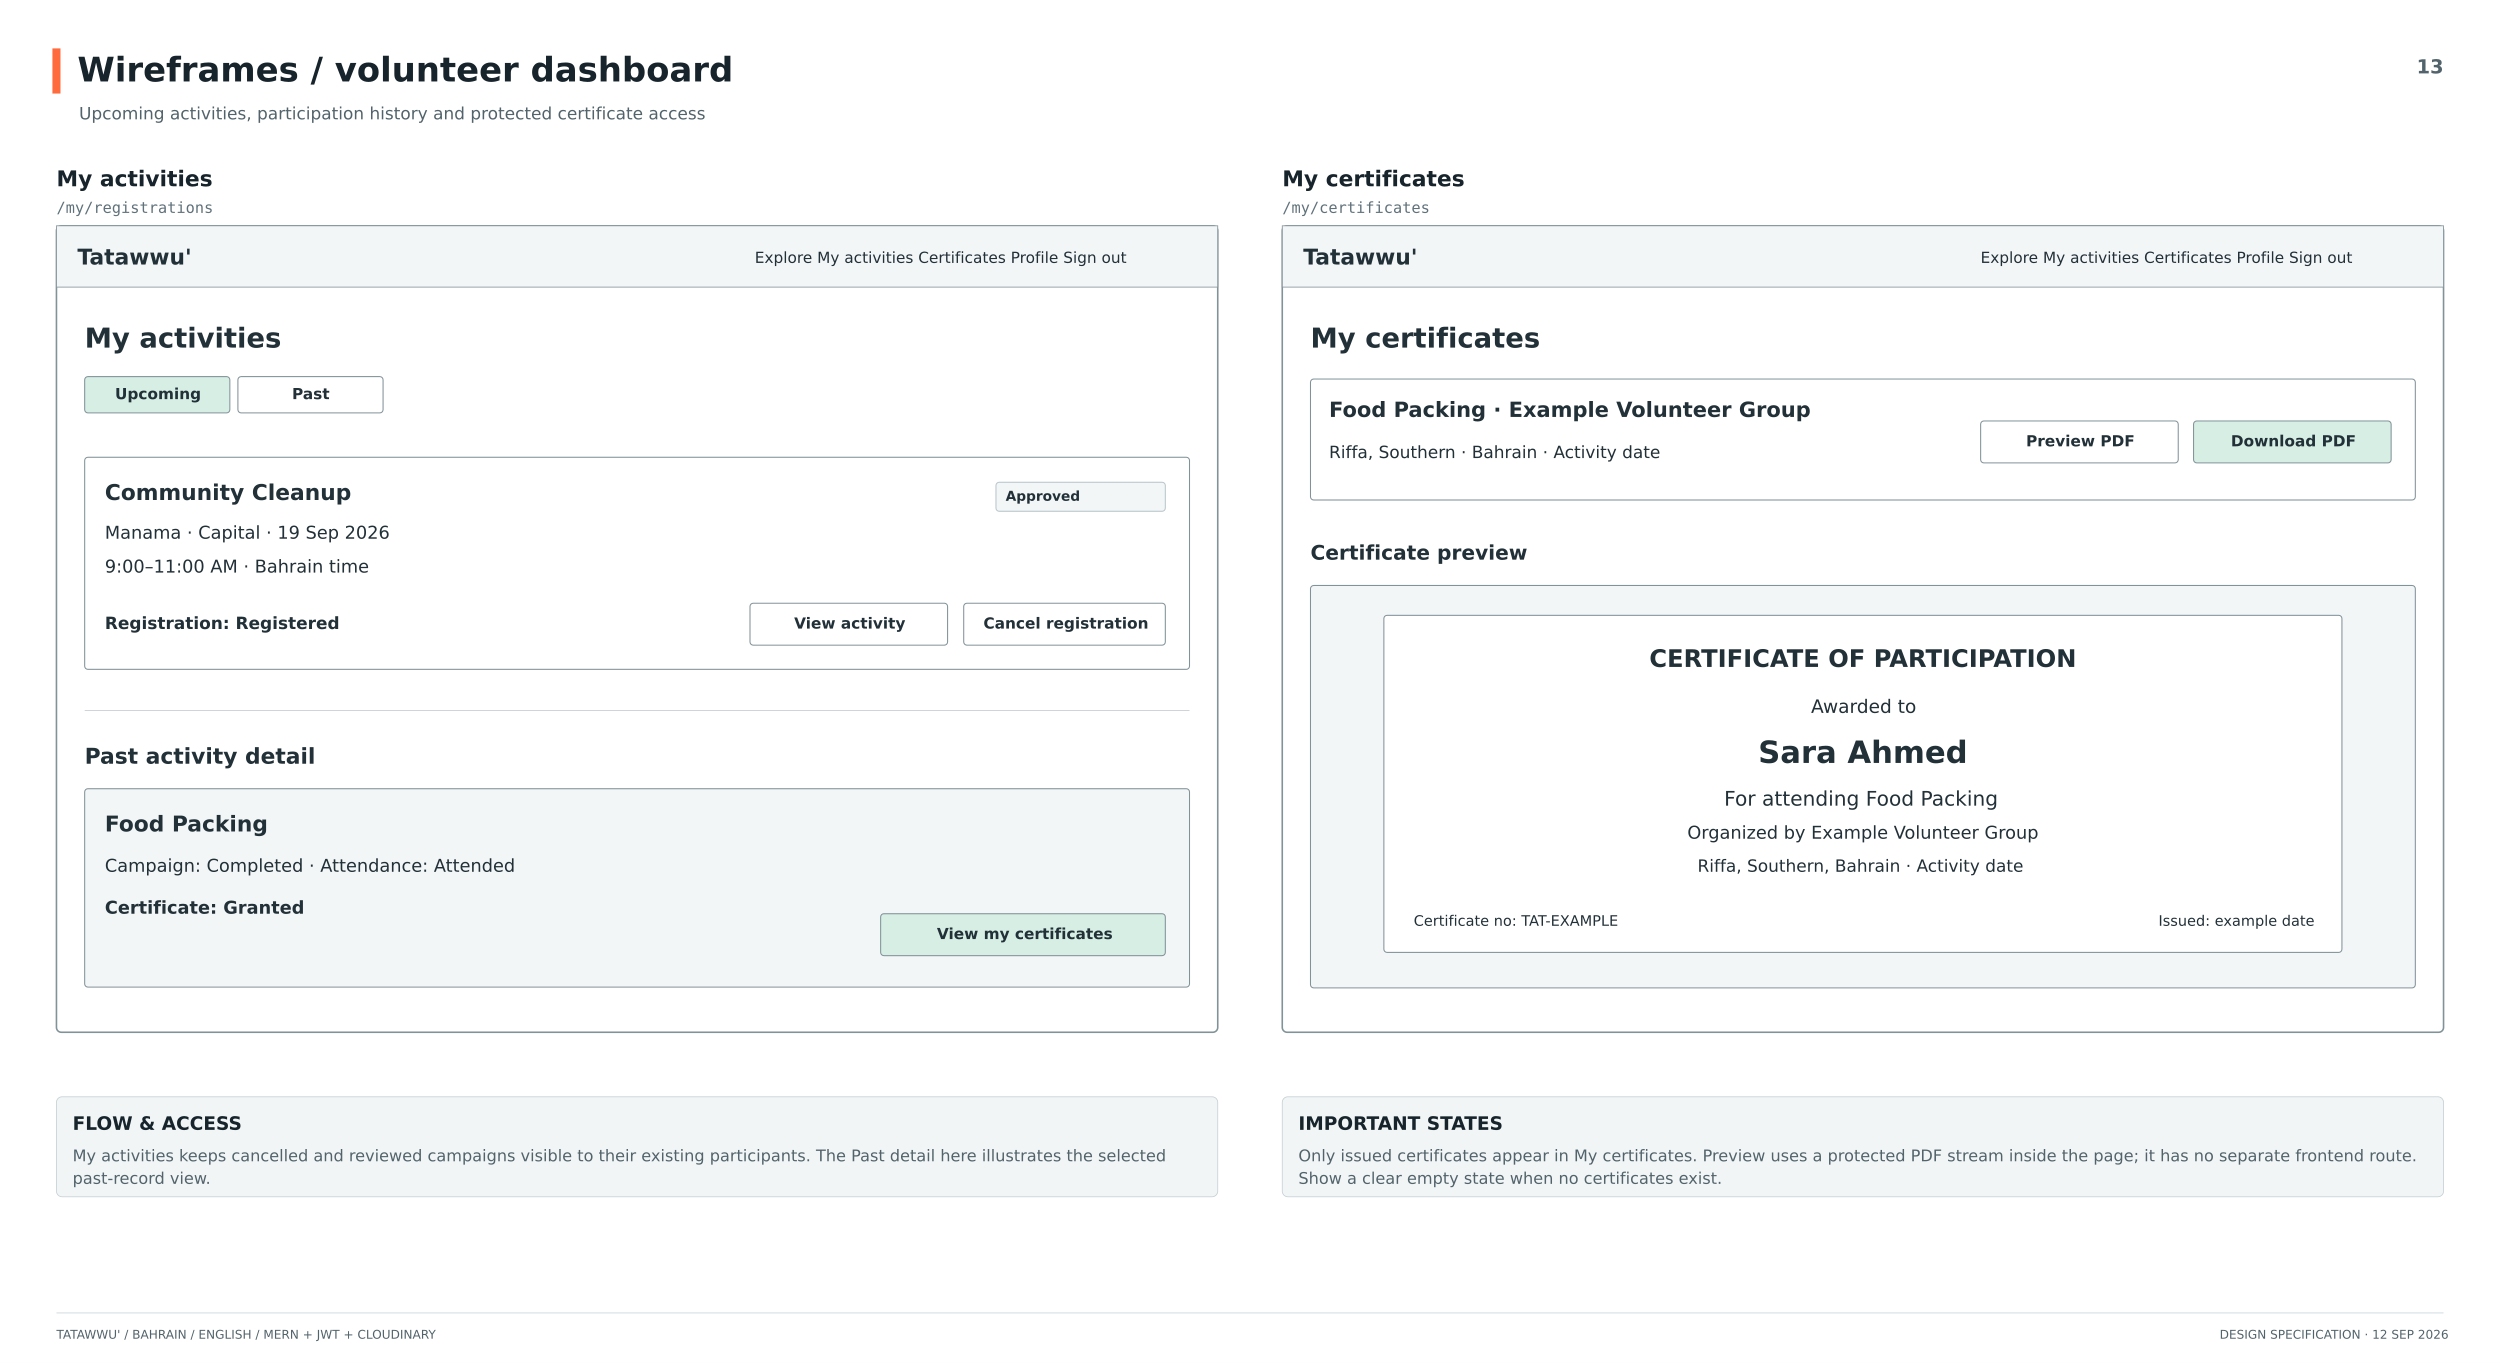
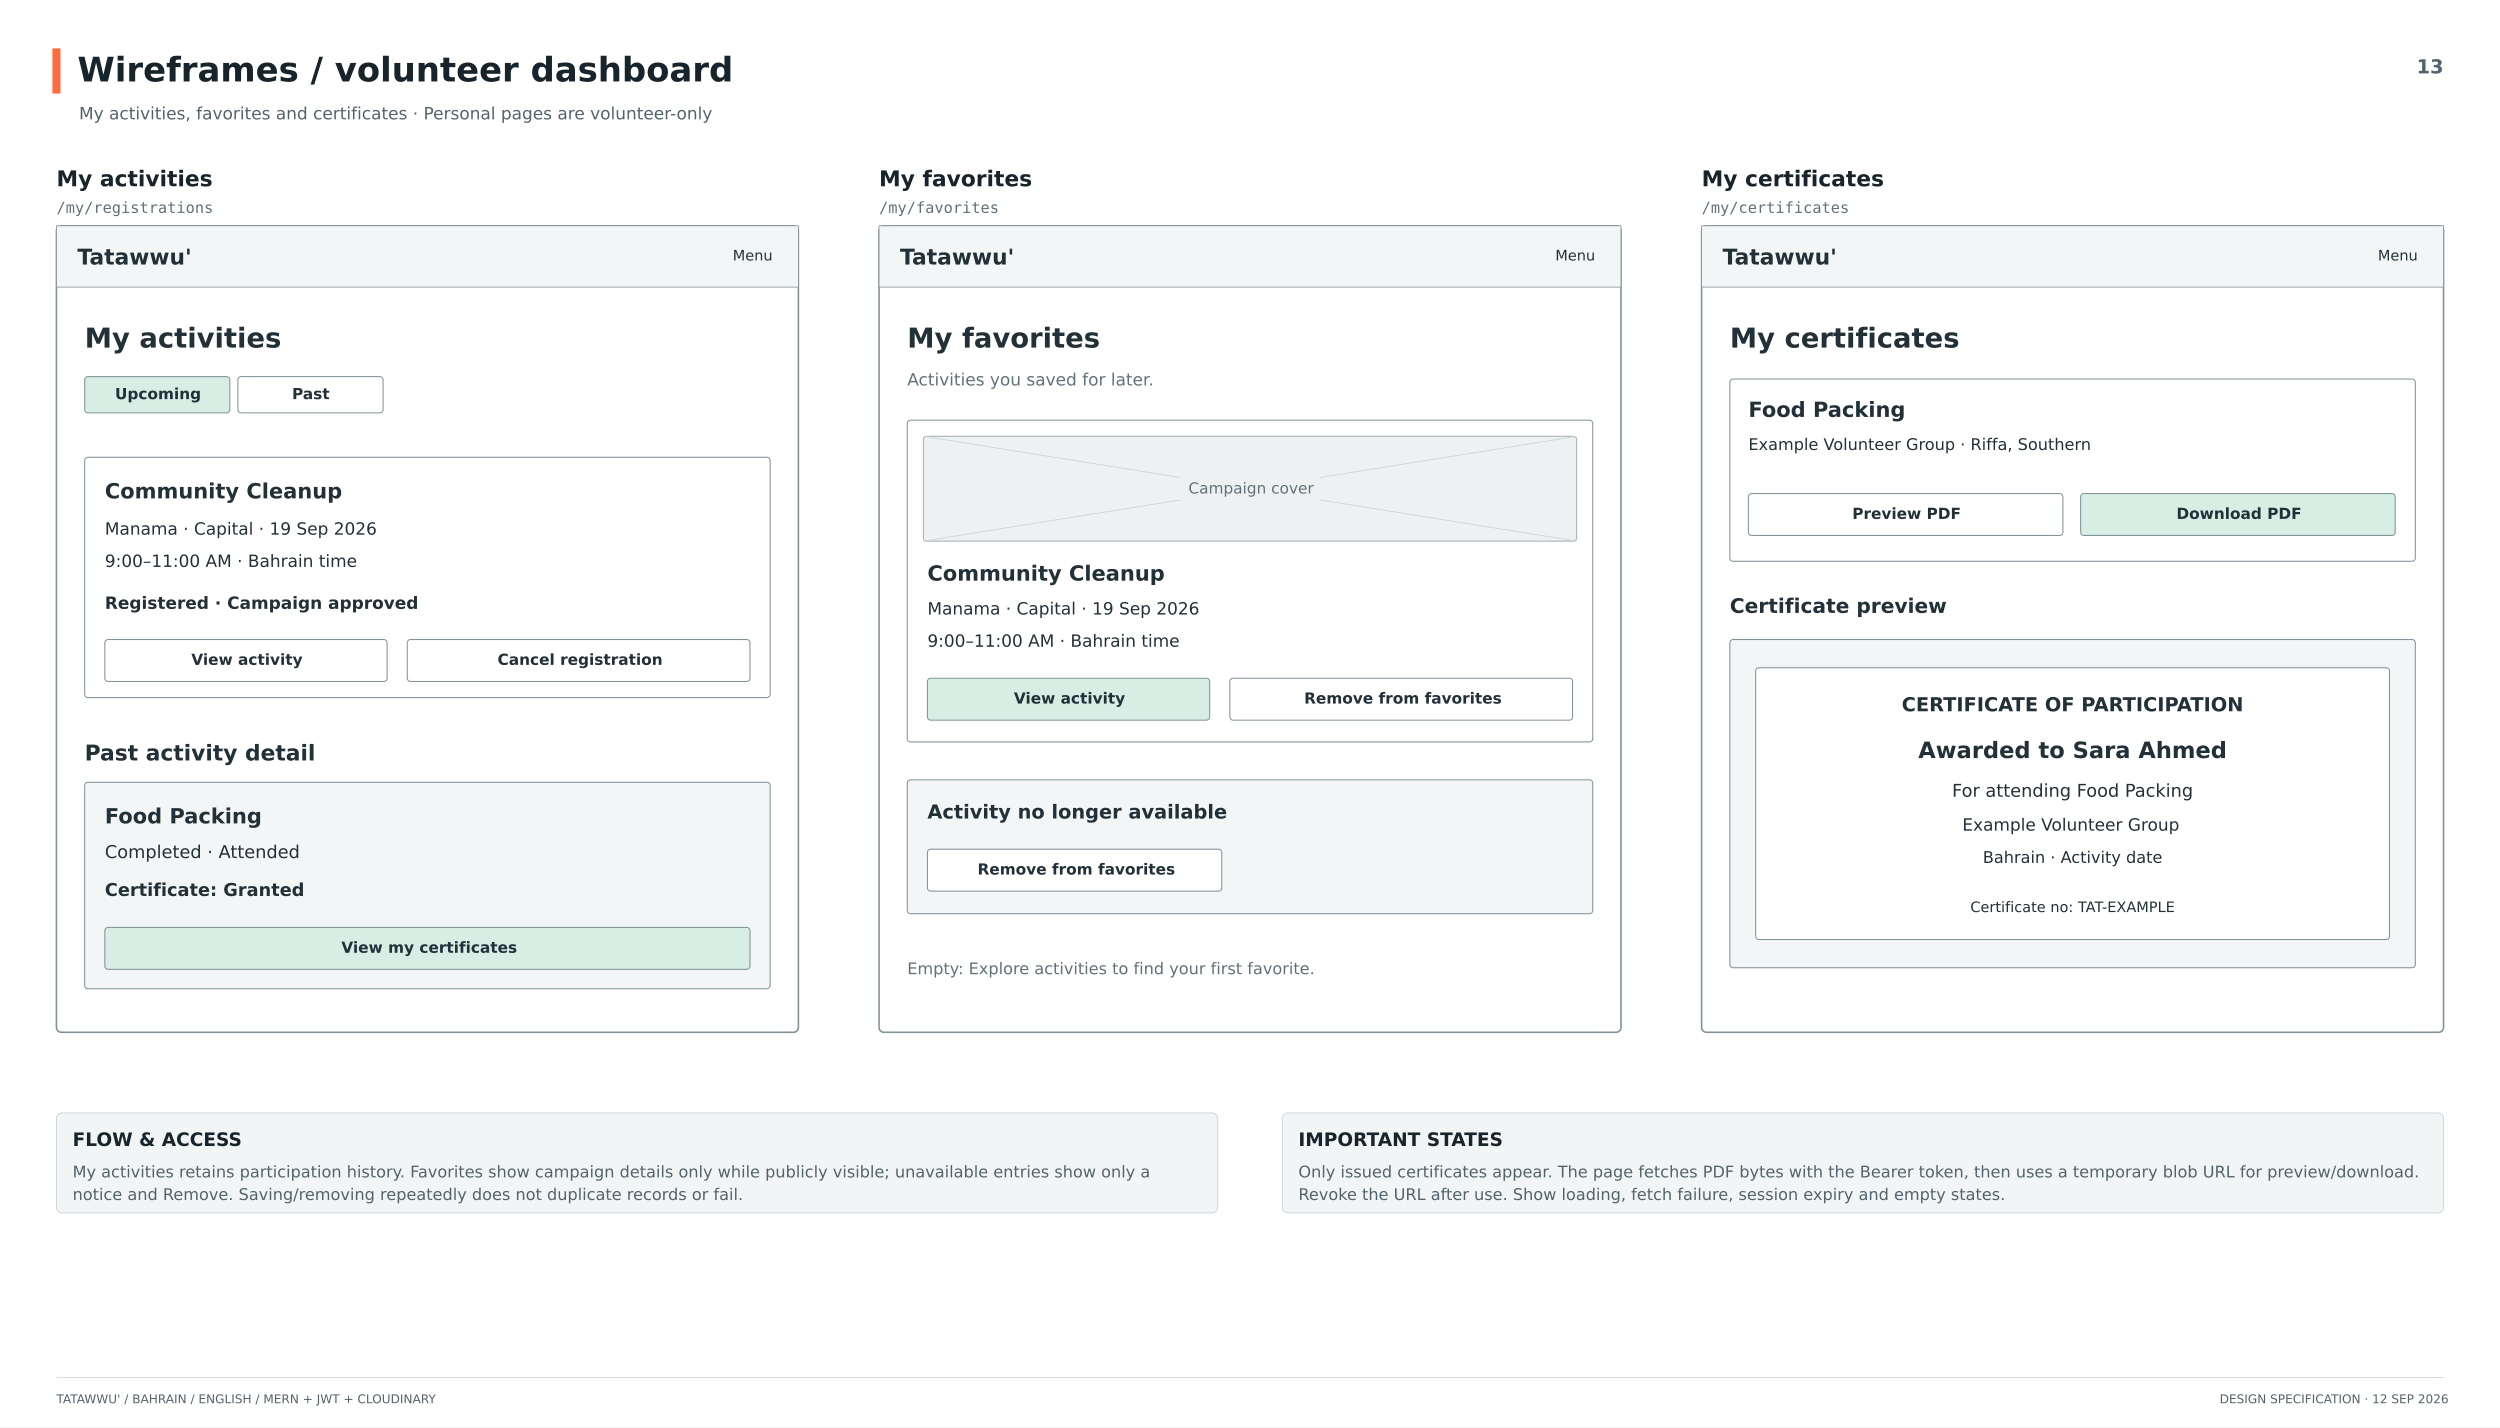
- <svg xmlns="http://www.w3.org/2000/svg" width="3100" height="1690" viewBox="0 0 3100 1690">
+ <svg xmlns="http://www.w3.org/2000/svg" width="3100" height="1770" viewBox="0 0 3100 1770">
  <rect width="100%" height="100%" fill="#ffffff" />
  <rect x="65" y="60" width="10" height="56" rx="0" fill="#ff6b3d" stroke="none" stroke-width="1" />
  <text x="96.00" y="101.00" font-family="DejaVu Sans, Arial, sans-serif" font-size="42" font-weight="700" fill="#17242b">Wireframes / volunteer dashboard</text>
-   <text x="98.00" y="148.00" font-family="DejaVu Sans, Arial, sans-serif" font-size="21" font-weight="400" fill="#52636b">Upcoming activities, participation history and protected certificate access</text>
+   <text x="98.00" y="148.00" font-family="DejaVu Sans, Arial, sans-serif" font-size="21" font-weight="400" fill="#52636b">My activities, favorites and certificates · Personal pages are volunteer-only</text>
  <text x="2996.60" y="91.00" font-family="DejaVu Sans, Arial, sans-serif" font-size="24" font-weight="700" fill="#52636b">13</text>
-   <polyline points="70,1628 3030,1628" fill="none" stroke="#c8d2d7" stroke-width="1" stroke-linejoin="round" />
-   <text x="70.00" y="1660.00" font-family="DejaVu Sans, Arial, sans-serif" font-size="15" font-weight="400" fill="#52636b">TATAWWU'  /  BAHRAIN  /  ENGLISH  /  MERN + JWT + CLOUDINARY</text>
-   <text x="2752.36" y="1660.00" font-family="DejaVu Sans, Arial, sans-serif" font-size="15" font-weight="400" fill="#52636b">DESIGN SPECIFICATION · 12 SEP 2026</text>
+   <polyline points="70,1708 3030,1708" fill="none" stroke="#c8d2d7" stroke-width="1" stroke-linejoin="round" />
+   <text x="70.00" y="1740.00" font-family="DejaVu Sans, Arial, sans-serif" font-size="15" font-weight="400" fill="#52636b">TATAWWU'  /  BAHRAIN  /  ENGLISH  /  MERN + JWT + CLOUDINARY</text>
+   <text x="2752.36" y="1740.00" font-family="DejaVu Sans, Arial, sans-serif" font-size="15" font-weight="400" fill="#52636b">DESIGN SPECIFICATION · 12 SEP 2026</text>
  <text x="70.00" y="231.00" font-family="DejaVu Sans, Arial, sans-serif" font-size="27" font-weight="700" fill="#17242b">My activities</text>
  <text x="70.00" y="264.00" font-family="DejaVu Sans Mono, monospace" font-size="19" font-weight="400" fill="#60717a">/my/registrations</text>
-   <rect x="70" y="280" width="1440" height="1000" rx="6" fill="#ffffff" stroke="#829299" stroke-width="2" />
-   <rect x="70" y="280" width="1440" height="76" rx="0" fill="#f3f6f7" stroke="#829299" stroke-width="1" />
+   <rect x="70" y="280" width="920" height="1000" rx="6" fill="#ffffff" stroke="#829299" stroke-width="2" />
+   <rect x="70" y="280" width="920" height="76" rx="0" fill="#f3f6f7" stroke="#829299" stroke-width="1" />
  <text x="96.00" y="328.00" font-family="DejaVu Sans, Arial, sans-serif" font-size="27" font-weight="700" fill="#223038">Tatawwu'</text>
-   <text x="935.91" y="326.00" font-family="DejaVu Sans, Arial, sans-serif" font-size="19" font-weight="400" fill="#223038">Explore     My activities     Certificates     Profile     Sign out</text>
+   <text x="908.58" y="323.00" font-family="DejaVu Sans, Arial, sans-serif" font-size="18" font-weight="400" fill="#223038">Menu</text>
  <text x="105.00" y="431.00" font-family="DejaVu Sans, Arial, sans-serif" font-size="34" font-weight="700" fill="#223038">My activities</text>
  <rect x="105" y="467" width="180" height="45" rx="4" fill="#d6eee3" stroke="#829299" stroke-width="1.3" />
  <text x="142.55" y="494.96" font-family="DejaVu Sans, Arial, sans-serif" font-size="19" font-weight="700" fill="#223038">Upcoming</text>
  <rect x="295" y="467" width="180" height="45" rx="4" fill="#ffffff" stroke="#829299" stroke-width="1.3" />
  <text x="362.09" y="494.96" font-family="DejaVu Sans, Arial, sans-serif" font-size="19" font-weight="700" fill="#223038">Past</text>
-   <rect x="105" y="567" width="1370" height="263" rx="4" fill="#ffffff" stroke="#829299" stroke-width="1.3" />
-   <text x="130.00" y="620.00" font-family="DejaVu Sans, Arial, sans-serif" font-size="27" font-weight="700" fill="#223038">Community Cleanup</text>
-   <rect x="1235" y="598" width="210" height="36" rx="4" fill="#f3f6f7" stroke="#b9c6cc" stroke-width="1.3" />
-   <text x="1247.00" y="621.00" font-family="DejaVu Sans, Arial, sans-serif" font-size="17" font-weight="700" fill="#223038">Approved</text>
-   <text x="130.00" y="668.00" font-family="DejaVu Sans, Arial, sans-serif" font-size="22" font-weight="400" fill="#223038">Manama · Capital · 19 Sep 2026</text>
-   <text x="130.00" y="710.00" font-family="DejaVu Sans, Arial, sans-serif" font-size="22" font-weight="400" fill="#223038">9:00–11:00 AM · Bahrain time</text>
-   <text x="130.00" y="780.00" font-family="DejaVu Sans, Arial, sans-serif" font-size="21" font-weight="700" fill="#223038">Registration: Registered</text>
-   <rect x="930" y="748" width="245" height="52" rx="4" fill="#ffffff" stroke="#829299" stroke-width="1.3" />
-   <text x="984.72" y="779.46" font-family="DejaVu Sans, Arial, sans-serif" font-size="19" font-weight="700" fill="#223038">View activity</text>
-   <rect x="1195" y="748" width="250" height="52" rx="4" fill="#ffffff" stroke="#829299" stroke-width="1.3" />
-   <text x="1219.45" y="779.46" font-family="DejaVu Sans, Arial, sans-serif" font-size="19" font-weight="700" fill="#223038">Cancel registration</text>
-   <polyline points="105,881 1475,881" fill="none" stroke="#c0cbd0" stroke-width="1" stroke-linejoin="round" />
-   <text x="105.00" y="947.00" font-family="DejaVu Sans, Arial, sans-serif" font-size="27" font-weight="700" fill="#223038">Past activity detail</text>
-   <rect x="105" y="978" width="1370" height="246" rx="4" fill="#f3f6f7" stroke="#829299" stroke-width="1.3" />
-   <text x="130.00" y="1031.00" font-family="DejaVu Sans, Arial, sans-serif" font-size="27" font-weight="700" fill="#223038">Food Packing</text>
-   <text x="130.00" y="1081.00" font-family="DejaVu Sans, Arial, sans-serif" font-size="22" font-weight="400" fill="#223038">Campaign: Completed · Attendance: Attended</text>
-   <text x="130.00" y="1133.00" font-family="DejaVu Sans, Arial, sans-serif" font-size="22" font-weight="700" fill="#223038">Certificate: Granted</text>
-   <rect x="1092" y="1133" width="353" height="52" rx="4" fill="#d6eee3" stroke="#829299" stroke-width="1.3" />
-   <text x="1161.76" y="1164.46" font-family="DejaVu Sans, Arial, sans-serif" font-size="19" font-weight="700" fill="#223038">View my certificates</text>
-   <text x="1590.00" y="231.00" font-family="DejaVu Sans, Arial, sans-serif" font-size="27" font-weight="700" fill="#17242b">My certificates</text>
-   <text x="1590.00" y="264.00" font-family="DejaVu Sans Mono, monospace" font-size="19" font-weight="400" fill="#60717a">/my/certificates</text>
-   <rect x="1590" y="280" width="1440" height="1000" rx="6" fill="#ffffff" stroke="#829299" stroke-width="2" />
-   <rect x="1590" y="280" width="1440" height="76" rx="0" fill="#f3f6f7" stroke="#829299" stroke-width="1" />
-   <text x="1616.00" y="328.00" font-family="DejaVu Sans, Arial, sans-serif" font-size="27" font-weight="700" fill="#223038">Tatawwu'</text>
-   <text x="2455.91" y="326.00" font-family="DejaVu Sans, Arial, sans-serif" font-size="19" font-weight="400" fill="#223038">Explore     My activities     Certificates     Profile     Sign out</text>
-   <text x="1625.00" y="431.00" font-family="DejaVu Sans, Arial, sans-serif" font-size="34" font-weight="700" fill="#223038">My certificates</text>
-   <rect x="1625" y="470" width="1370" height="150" rx="4" fill="#ffffff" stroke="#829299" stroke-width="1.3" />
-   <text x="1648.00" y="517.00" font-family="DejaVu Sans, Arial, sans-serif" font-size="26" font-weight="700" fill="#223038">Food Packing · Example Volunteer Group</text>
-   <text x="1648.00" y="568.00" font-family="DejaVu Sans, Arial, sans-serif" font-size="21" font-weight="400" fill="#223038">Riffa, Southern · Bahrain · Activity date</text>
-   <rect x="2456" y="522" width="245" height="52" rx="4" fill="#ffffff" stroke="#829299" stroke-width="1.3" />
-   <text x="2512.28" y="553.46" font-family="DejaVu Sans, Arial, sans-serif" font-size="19" font-weight="700" fill="#223038">Preview PDF</text>
-   <rect x="2720" y="522" width="245" height="52" rx="4" fill="#d6eee3" stroke="#829299" stroke-width="1.3" />
-   <text x="2766.27" y="553.46" font-family="DejaVu Sans, Arial, sans-serif" font-size="19" font-weight="700" fill="#223038">Download PDF</text>
-   <text x="1625.00" y="694.00" font-family="DejaVu Sans, Arial, sans-serif" font-size="25" font-weight="700" fill="#223038">Certificate preview</text>
-   <rect x="1625" y="726" width="1370" height="499" rx="4" fill="#f3f6f7" stroke="#829299" stroke-width="1.3" />
-   <rect x="1716" y="763" width="1188" height="418" rx="4" fill="#ffffff" stroke="#829299" stroke-width="1.3" />
-   <text x="2045.14" y="827.00" font-family="DejaVu Sans, Arial, sans-serif" font-size="30" font-weight="700" fill="#223038">CERTIFICATE OF PARTICIPATION</text>
-   <text x="2245.69" y="884.00" font-family="DejaVu Sans, Arial, sans-serif" font-size="23" font-weight="400" fill="#223038">Awarded to</text>
-   <text x="2180.18" y="946.00" font-family="DejaVu Sans, Arial, sans-serif" font-size="38" font-weight="700" fill="#223038">Sara Ahmed</text>
-   <text x="2137.89" y="999.00" font-family="DejaVu Sans, Arial, sans-serif" font-size="25" font-weight="400" fill="#223038">For attending Food Packing</text>
-   <text x="2092.28" y="1040.00" font-family="DejaVu Sans, Arial, sans-serif" font-size="22" font-weight="400" fill="#223038">Organized by Example Volunteer Group</text>
-   <text x="2104.89" y="1081.00" font-family="DejaVu Sans, Arial, sans-serif" font-size="21" font-weight="400" fill="#223038">Riffa, Southern, Bahrain · Activity date</text>
-   <text x="1753.00" y="1148.00" font-family="DejaVu Sans, Arial, sans-serif" font-size="18" font-weight="400" fill="#223038">Certificate no: TAT-EXAMPLE</text>
-   <text x="2676.46" y="1148.00" font-family="DejaVu Sans, Arial, sans-serif" font-size="18" font-weight="400" fill="#223038">Issued: example date</text>
-   <rect x="70" y="1360" width="1440" height="124.0" rx="7" fill="#f1f5f6" stroke="#c4cfd4" stroke-width="1" />
-   <text x="90.00" y="1401.00" font-family="DejaVu Sans, Arial, sans-serif" font-size="23" font-weight="700" fill="#17242b">FLOW &amp; ACCESS</text>
-   <text x="90.00" y="1440.00" font-family="DejaVu Sans, Arial, sans-serif" font-size="20" font-weight="400" fill="#52636b">My activities keeps cancelled and reviewed campaigns visible to their existing participants. The Past detail here illustrates the selected</text>
-   <text x="90.00" y="1468.00" font-family="DejaVu Sans, Arial, sans-serif" font-size="20" font-weight="400" fill="#52636b">past-record view.</text>
-   <rect x="1590" y="1360" width="1440" height="124.0" rx="7" fill="#f1f5f6" stroke="#c4cfd4" stroke-width="1" />
-   <text x="1610.00" y="1401.00" font-family="DejaVu Sans, Arial, sans-serif" font-size="23" font-weight="700" fill="#17242b">IMPORTANT STATES</text>
-   <text x="1610.00" y="1440.00" font-family="DejaVu Sans, Arial, sans-serif" font-size="20" font-weight="400" fill="#52636b">Only issued certificates appear in My certificates. Preview uses a protected PDF stream inside the page; it has no separate frontend route.</text>
-   <text x="1610.00" y="1468.00" font-family="DejaVu Sans, Arial, sans-serif" font-size="20" font-weight="400" fill="#52636b">Show a clear empty state when no certificates exist.</text>
+   <rect x="105" y="567" width="850" height="298" rx="4" fill="#ffffff" stroke="#829299" stroke-width="1.3" />
+   <text x="130.00" y="618.00" font-family="DejaVu Sans, Arial, sans-serif" font-size="26" font-weight="700" fill="#223038">Community Cleanup</text>
+   <text x="130.00" y="663.00" font-family="DejaVu Sans, Arial, sans-serif" font-size="21" font-weight="400" fill="#223038">Manama · Capital · 19 Sep 2026</text>
+   <text x="130.00" y="703.00" font-family="DejaVu Sans, Arial, sans-serif" font-size="21" font-weight="400" fill="#223038">9:00–11:00 AM · Bahrain time</text>
+   <text x="130.00" y="755.00" font-family="DejaVu Sans, Arial, sans-serif" font-size="21" font-weight="700" fill="#223038">Registered · Campaign approved</text>
+   <rect x="130" y="793" width="350" height="52" rx="4" fill="#ffffff" stroke="#829299" stroke-width="1.3" />
+   <text x="237.22" y="824.46" font-family="DejaVu Sans, Arial, sans-serif" font-size="19" font-weight="700" fill="#223038">View activity</text>
+   <rect x="505" y="793" width="425" height="52" rx="4" fill="#ffffff" stroke="#829299" stroke-width="1.3" />
+   <text x="616.95" y="824.46" font-family="DejaVu Sans, Arial, sans-serif" font-size="19" font-weight="700" fill="#223038">Cancel registration</text>
+   <text x="105.00" y="943.00" font-family="DejaVu Sans, Arial, sans-serif" font-size="27" font-weight="700" fill="#223038">Past activity detail</text>
+   <rect x="105" y="970" width="850" height="256" rx="4" fill="#f3f6f7" stroke="#829299" stroke-width="1.3" />
+   <text x="130.00" y="1021.00" font-family="DejaVu Sans, Arial, sans-serif" font-size="26" font-weight="700" fill="#223038">Food Packing</text>
+   <text x="130.00" y="1064.00" font-family="DejaVu Sans, Arial, sans-serif" font-size="22" font-weight="400" fill="#223038">Completed · Attended</text>
+   <text x="130.00" y="1111.00" font-family="DejaVu Sans, Arial, sans-serif" font-size="22" font-weight="700" fill="#223038">Certificate: Granted</text>
+   <rect x="130" y="1150" width="800" height="52" rx="4" fill="#d6eee3" stroke="#829299" stroke-width="1.3" />
+   <text x="423.26" y="1181.46" font-family="DejaVu Sans, Arial, sans-serif" font-size="19" font-weight="700" fill="#223038">View my certificates</text>
+   <text x="1090.00" y="231.00" font-family="DejaVu Sans, Arial, sans-serif" font-size="27" font-weight="700" fill="#17242b">My favorites</text>
+   <text x="1090.00" y="264.00" font-family="DejaVu Sans Mono, monospace" font-size="19" font-weight="400" fill="#60717a">/my/favorites</text>
+   <rect x="1090" y="280" width="920" height="1000" rx="6" fill="#ffffff" stroke="#829299" stroke-width="2" />
+   <rect x="1090" y="280" width="920" height="76" rx="0" fill="#f3f6f7" stroke="#829299" stroke-width="1" />
+   <text x="1116.00" y="328.00" font-family="DejaVu Sans, Arial, sans-serif" font-size="27" font-weight="700" fill="#223038">Tatawwu'</text>
+   <text x="1928.58" y="323.00" font-family="DejaVu Sans, Arial, sans-serif" font-size="18" font-weight="400" fill="#223038">Menu</text>
+   <text x="1125.00" y="431.00" font-family="DejaVu Sans, Arial, sans-serif" font-size="34" font-weight="700" fill="#223038">My favorites</text>
+   <text x="1125.00" y="478.00" font-family="DejaVu Sans, Arial, sans-serif" font-size="21" font-weight="400" fill="#60717a">Activities you saved for later.</text>
+   <rect x="1125" y="521" width="850" height="399" rx="4" fill="#ffffff" stroke="#829299" stroke-width="1.3" />
+   <rect x="1145" y="541" width="810" height="130" rx="4" fill="#edf1f2" stroke="#a4b1b7" stroke-width="1.3" />
+   <polyline points="1145,541 1955,671" fill="none" stroke="#c9d2d6" stroke-width="1" stroke-linejoin="round" />
+   <polyline points="1955,541 1145,671" fill="none" stroke="#c9d2d6" stroke-width="1" stroke-linejoin="round" />
+   <rect x="1463.672" y="589.0" width="172.656" height="37" rx="0" fill="#edf1f2" stroke="none" stroke-width="1" />
+   <text x="1473.67" y="612.00" font-family="DejaVu Sans, Arial, sans-serif" font-size="19" font-weight="400" fill="#60717a">Campaign cover</text>
+   <text x="1150.00" y="720.00" font-family="DejaVu Sans, Arial, sans-serif" font-size="26" font-weight="700" fill="#223038">Community Cleanup</text>
+   <text x="1150.00" y="762.00" font-family="DejaVu Sans, Arial, sans-serif" font-size="21" font-weight="400" fill="#223038">Manama · Capital · 19 Sep 2026</text>
+   <text x="1150.00" y="802.00" font-family="DejaVu Sans, Arial, sans-serif" font-size="21" font-weight="400" fill="#223038">9:00–11:00 AM · Bahrain time</text>
+   <rect x="1150" y="841" width="350" height="52" rx="4" fill="#d6eee3" stroke="#829299" stroke-width="1.3" />
+   <text x="1257.22" y="872.46" font-family="DejaVu Sans, Arial, sans-serif" font-size="19" font-weight="700" fill="#223038">View activity</text>
+   <rect x="1525" y="841" width="425" height="52" rx="4" fill="#ffffff" stroke="#829299" stroke-width="1.3" />
+   <text x="1617.13" y="872.46" font-family="DejaVu Sans, Arial, sans-serif" font-size="19" font-weight="700" fill="#223038">Remove from favorites</text>
+   <rect x="1125" y="967" width="850" height="166" rx="4" fill="#f3f6f7" stroke="#829299" stroke-width="1.3" />
+   <text x="1150.00" y="1015.00" font-family="DejaVu Sans, Arial, sans-serif" font-size="24" font-weight="700" fill="#223038">Activity no longer available</text>
+   <rect x="1150" y="1053" width="365" height="52" rx="4" fill="#ffffff" stroke="#829299" stroke-width="1.3" />
+   <text x="1212.13" y="1084.46" font-family="DejaVu Sans, Arial, sans-serif" font-size="19" font-weight="700" fill="#223038">Remove from favorites</text>
+   <text x="1125.00" y="1208.00" font-family="DejaVu Sans, Arial, sans-serif" font-size="20" font-weight="400" fill="#60717a">Empty: Explore activities to find your first favorite.</text>
+   <text x="2110.00" y="231.00" font-family="DejaVu Sans, Arial, sans-serif" font-size="27" font-weight="700" fill="#17242b">My certificates</text>
+   <text x="2110.00" y="264.00" font-family="DejaVu Sans Mono, monospace" font-size="19" font-weight="400" fill="#60717a">/my/certificates</text>
+   <rect x="2110" y="280" width="920" height="1000" rx="6" fill="#ffffff" stroke="#829299" stroke-width="2" />
+   <rect x="2110" y="280" width="920" height="76" rx="0" fill="#f3f6f7" stroke="#829299" stroke-width="1" />
+   <text x="2136.00" y="328.00" font-family="DejaVu Sans, Arial, sans-serif" font-size="27" font-weight="700" fill="#223038">Tatawwu'</text>
+   <text x="2948.58" y="323.00" font-family="DejaVu Sans, Arial, sans-serif" font-size="18" font-weight="400" fill="#223038">Menu</text>
+   <text x="2145.00" y="431.00" font-family="DejaVu Sans, Arial, sans-serif" font-size="34" font-weight="700" fill="#223038">My certificates</text>
+   <rect x="2145" y="470" width="850" height="226" rx="4" fill="#ffffff" stroke="#829299" stroke-width="1.3" />
+   <text x="2168.00" y="517.00" font-family="DejaVu Sans, Arial, sans-serif" font-size="26" font-weight="700" fill="#223038">Food Packing</text>
+   <text x="2168.00" y="558.00" font-family="DejaVu Sans, Arial, sans-serif" font-size="20" font-weight="400" fill="#223038">Example Volunteer Group · Riffa, Southern</text>
+   <rect x="2168" y="612" width="390" height="52" rx="4" fill="#ffffff" stroke="#829299" stroke-width="1.3" />
+   <text x="2296.78" y="643.46" font-family="DejaVu Sans, Arial, sans-serif" font-size="19" font-weight="700" fill="#223038">Preview PDF</text>
+   <rect x="2580" y="612" width="390" height="52" rx="4" fill="#d6eee3" stroke="#829299" stroke-width="1.3" />
+   <text x="2698.77" y="643.46" font-family="DejaVu Sans, Arial, sans-serif" font-size="19" font-weight="700" fill="#223038">Download PDF</text>
+   <text x="2145.00" y="760.00" font-family="DejaVu Sans, Arial, sans-serif" font-size="25" font-weight="700" fill="#223038">Certificate preview</text>
+   <rect x="2145" y="793" width="850" height="407" rx="4" fill="#f3f6f7" stroke="#829299" stroke-width="1.3" />
+   <rect x="2177" y="828" width="786" height="337" rx="4" fill="#ffffff" stroke="#829299" stroke-width="1.3" />
+   <text x="2358.12" y="882.00" font-family="DejaVu Sans, Arial, sans-serif" font-size="24" font-weight="700" fill="#223038">CERTIFICATE OF PARTICIPATION</text>
+   <text x="2378.61" y="940.00" font-family="DejaVu Sans, Arial, sans-serif" font-size="28" font-weight="700" fill="#223038">Awarded to Sara Ahmed</text>
+   <text x="2420.53" y="988.00" font-family="DejaVu Sans, Arial, sans-serif" font-size="22" font-weight="400" fill="#223038">For attending Food Packing</text>
+   <text x="2433.30" y="1030.00" font-family="DejaVu Sans, Arial, sans-serif" font-size="21" font-weight="400" fill="#223038">Example Volunteer Group</text>
+   <text x="2458.67" y="1070.00" font-family="DejaVu Sans, Arial, sans-serif" font-size="20" font-weight="400" fill="#223038">Bahrain · Activity date</text>
+   <text x="2443.20" y="1131.00" font-family="DejaVu Sans, Arial, sans-serif" font-size="18" font-weight="400" fill="#223038">Certificate no: TAT-EXAMPLE</text>
+   <rect x="70" y="1380" width="1440" height="124.0" rx="7" fill="#f1f5f6" stroke="#c4cfd4" stroke-width="1" />
+   <text x="90.00" y="1421.00" font-family="DejaVu Sans, Arial, sans-serif" font-size="23" font-weight="700" fill="#17242b">FLOW &amp; ACCESS</text>
+   <text x="90.00" y="1460.00" font-family="DejaVu Sans, Arial, sans-serif" font-size="20" font-weight="400" fill="#52636b">My activities retains participation history. Favorites show campaign details only while publicly visible; unavailable entries show only a</text>
+   <text x="90.00" y="1488.00" font-family="DejaVu Sans, Arial, sans-serif" font-size="20" font-weight="400" fill="#52636b">notice and Remove. Saving/removing repeatedly does not duplicate records or fail.</text>
+   <rect x="1590" y="1380" width="1440" height="124.0" rx="7" fill="#f1f5f6" stroke="#c4cfd4" stroke-width="1" />
+   <text x="1610.00" y="1421.00" font-family="DejaVu Sans, Arial, sans-serif" font-size="23" font-weight="700" fill="#17242b">IMPORTANT STATES</text>
+   <text x="1610.00" y="1460.00" font-family="DejaVu Sans, Arial, sans-serif" font-size="20" font-weight="400" fill="#52636b">Only issued certificates appear. The page fetches PDF bytes with the Bearer token, then uses a temporary blob URL for preview/download.</text>
+   <text x="1610.00" y="1488.00" font-family="DejaVu Sans, Arial, sans-serif" font-size="20" font-weight="400" fill="#52636b">Revoke the URL after use. Show loading, fetch failure, session expiry and empty states.</text>
</svg>
